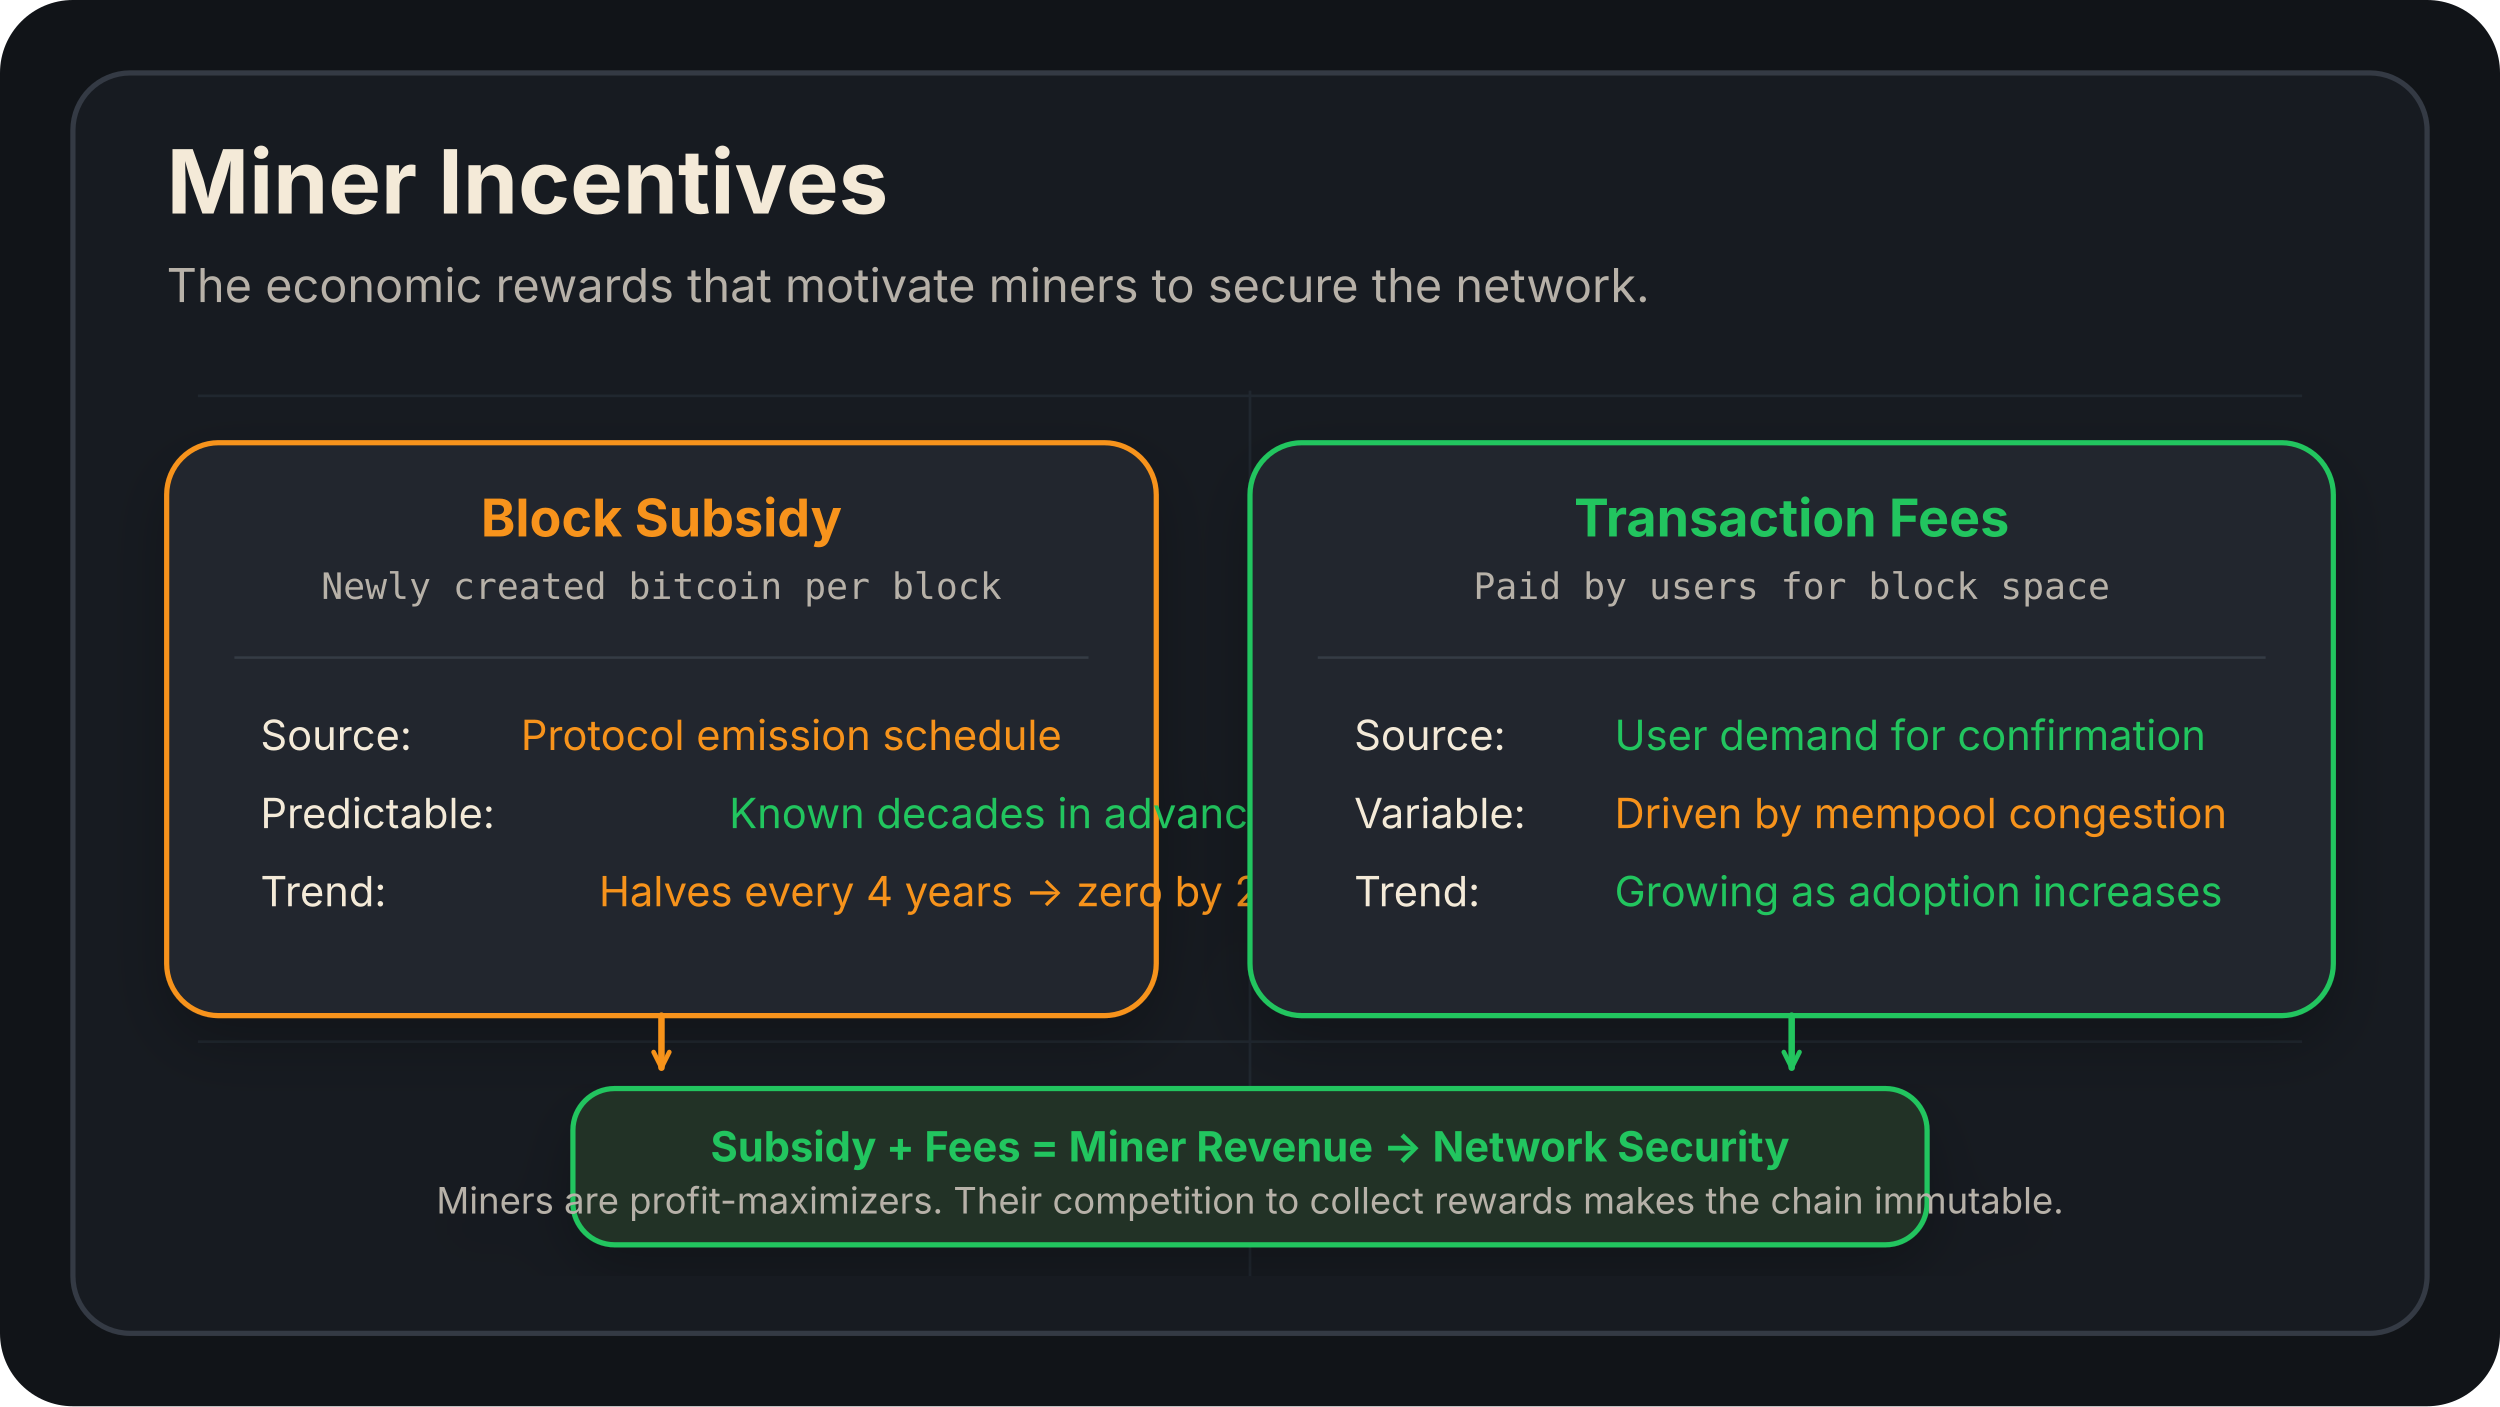
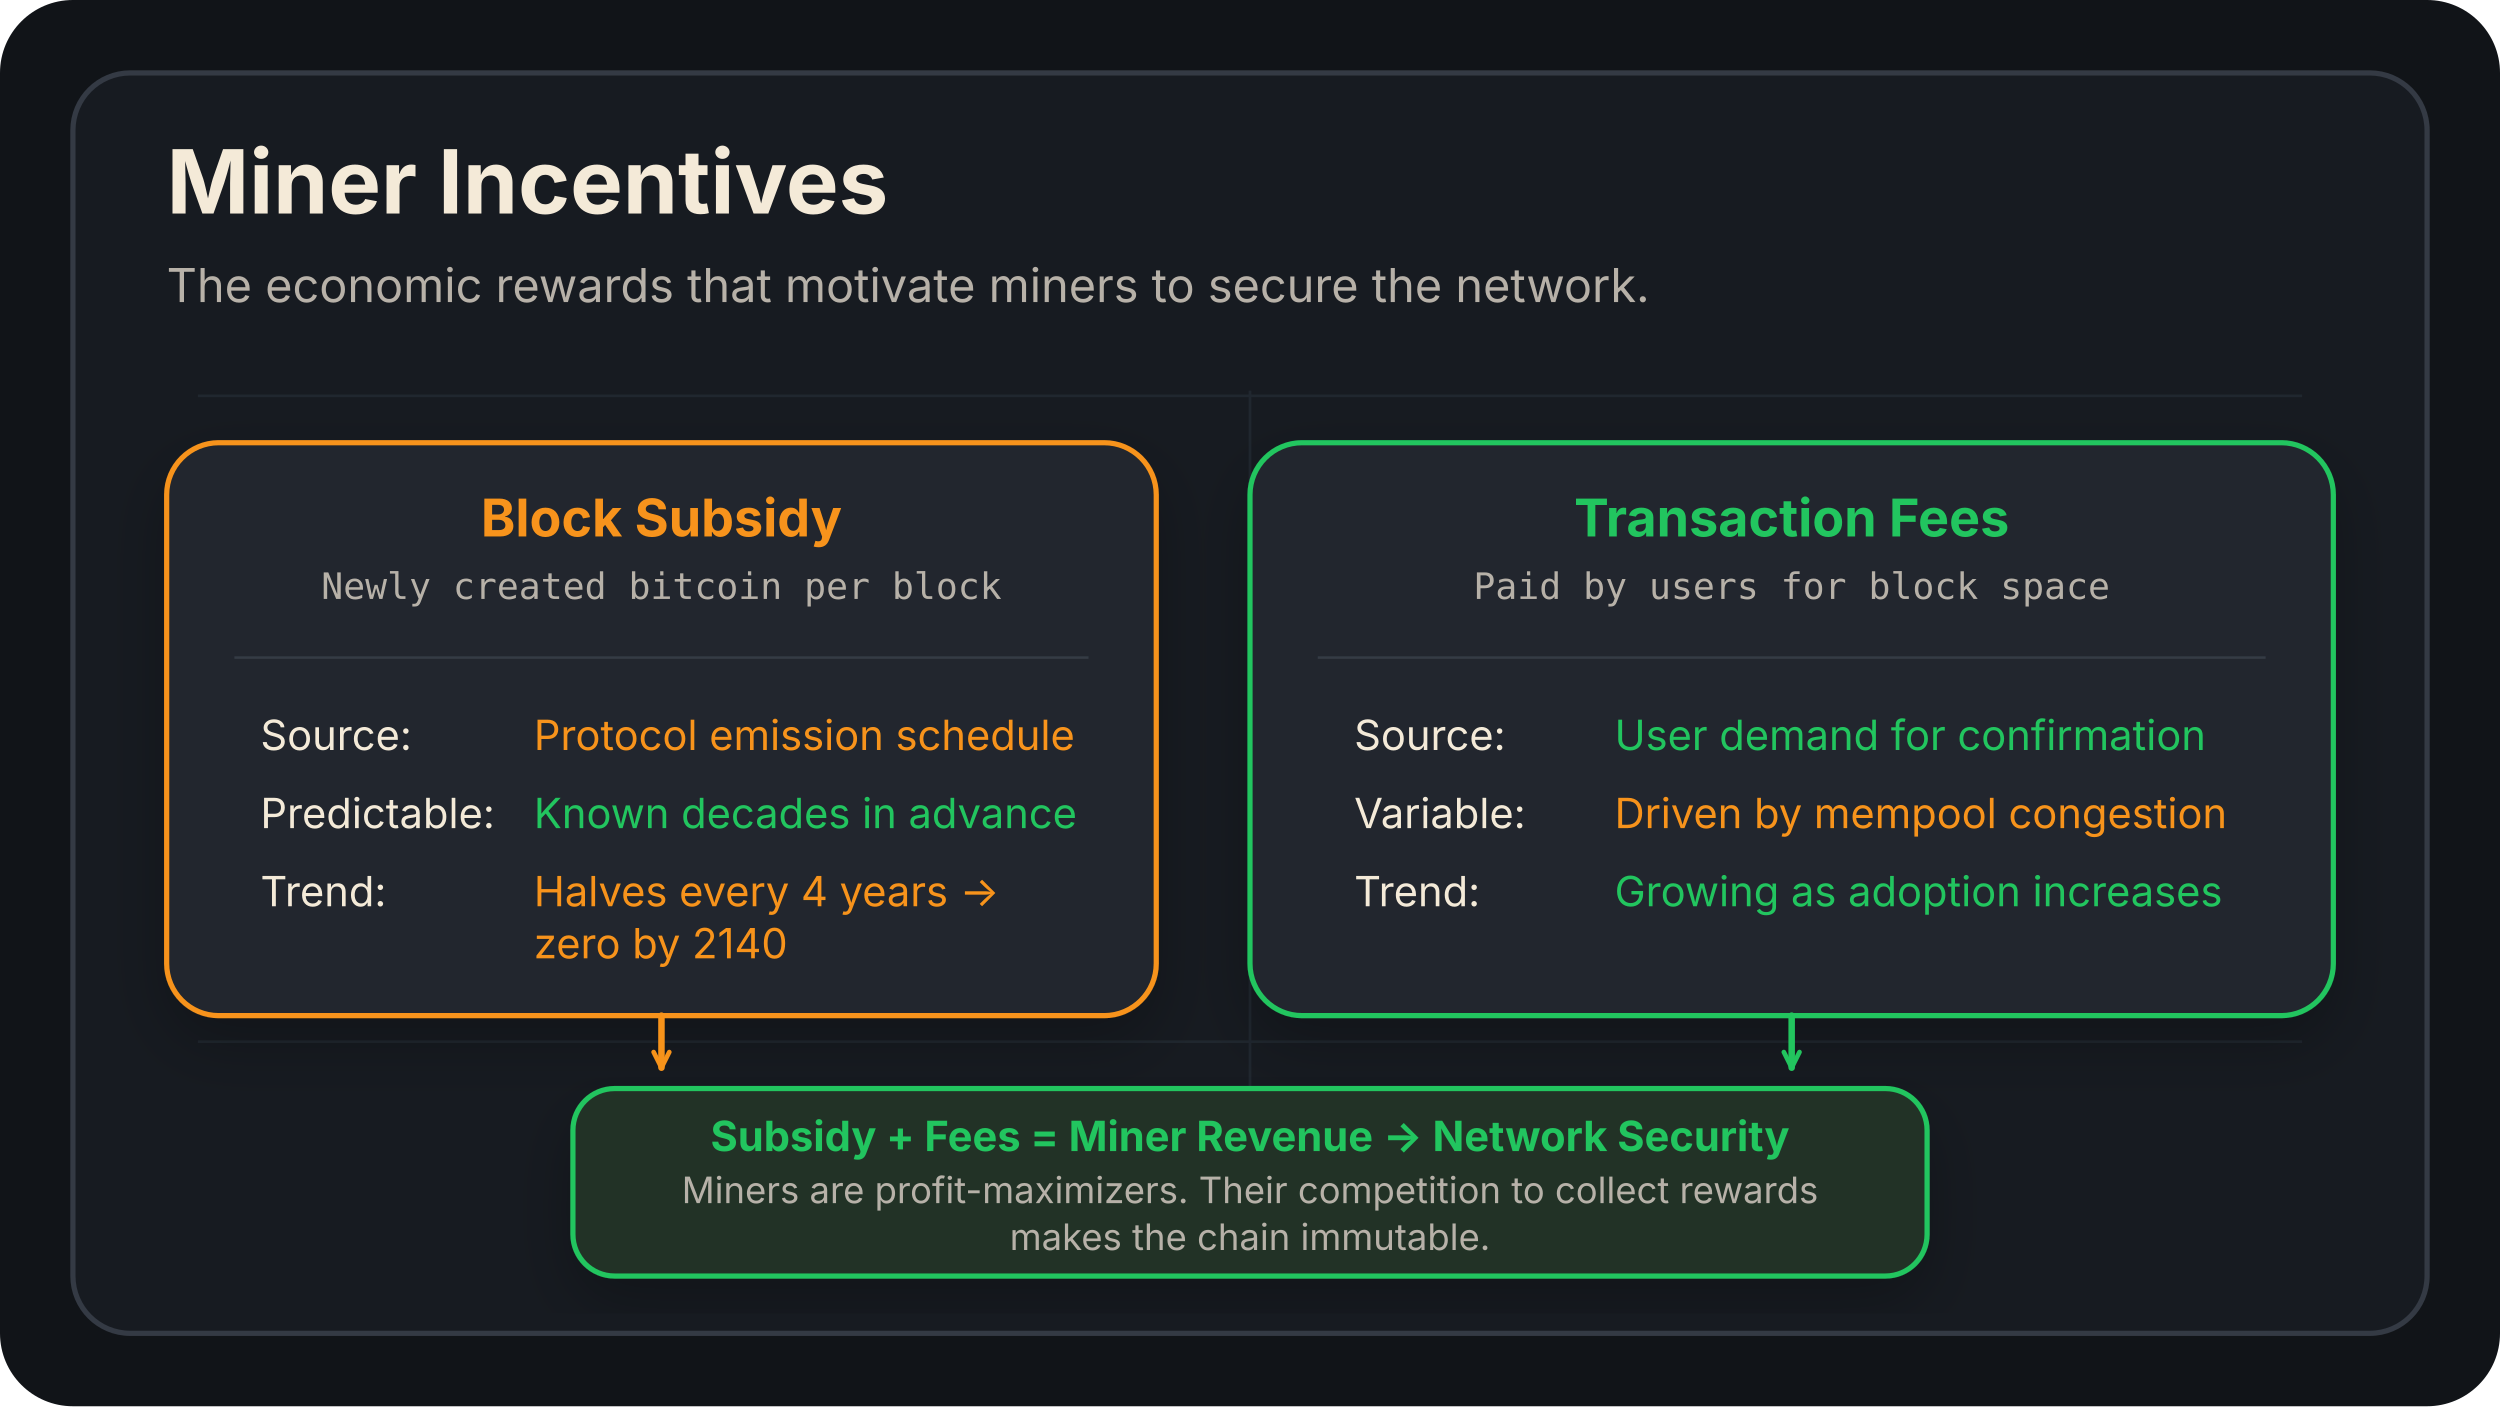
<svg xmlns="http://www.w3.org/2000/svg" width="960" height="540" viewBox="0 0 960 540" fill="none" role="img" aria-labelledby="title desc">
  <defs>
    <filter id="soft" x="-20%" y="-20%" width="140%" height="140%">
      <feDropShadow dx="0" dy="10" stdDeviation="12" flood-color="#000000" flood-opacity="0.24" />
    </filter>
    <marker id="arrow-green" markerWidth="10" markerHeight="10" refX="8" refY="5" orient="auto" markerUnits="userSpaceOnUse">
      <path d="M2 2L8 5L2 8" fill="none" stroke="#22C55E" stroke-width="1.8" stroke-linecap="round" stroke-linejoin="round" />
    </marker>
    <marker id="arrow-orange" markerWidth="10" markerHeight="10" refX="8" refY="5" orient="auto" markerUnits="userSpaceOnUse">
      <path d="M2 2L8 5L2 8" fill="none" stroke="#F7931A" stroke-width="1.8" stroke-linecap="round" stroke-linejoin="round" />
    </marker>
  </defs>
  <rect width="960" height="540" rx="28" fill="#111418" />
  <rect x="28" y="28" width="904" height="484" rx="22" fill="#171B21" stroke="#343A44" stroke-width="2" />
  <text x="64" y="82" fill="#F4EAD8" font-family="Inter, Arial, sans-serif" font-size="34" font-weight="700">Miner Incentives</text>
  <text x="64" y="116" fill="#B7B1A8" font-family="Inter, Arial, sans-serif" font-size="18">The economic rewards that motivate miners to secure the network.</text>
  <g stroke="#28313B" stroke-width="1" opacity="0.55">
    <path d="M76 152H884" />
    <path d="M76 400H884" />
    <path d="M480 150V490" />
  </g>
  <g filter="url(#soft)">
    <rect x="64" y="170" width="380" height="220" rx="20" fill="#20252D" stroke="#F7931A" stroke-width="2" />
    <text x="254" y="206" text-anchor="middle" fill="#F7931A" font-family="Inter, Arial, sans-serif" font-size="20" font-weight="700">Block Subsidy</text>
    <text x="254" y="230" text-anchor="middle" fill="#B7B1A8" font-family="JetBrains Mono, monospace" font-size="14">Newly created bitcoin per block</text>
    <rect x="90" y="252" width="328" height="1" fill="#343A44" />
    <g font-family="Inter, Arial, sans-serif" font-size="16" fill="#F4EAD8">
      <text x="100" y="288">Source:</text>
-       <text x="200" y="288" fill="#F7931A">Protocol emission schedule</text>
+       <text x="205" y="288" fill="#F7931A">Protocol emission schedule</text>
      <text x="100" y="318">Predictable:</text>
-       <text x="280" y="318" fill="#22C55E">Known decades in advance</text>
+       <text x="205" y="318" fill="#22C55E">Known decades in advance</text>
      <text x="100" y="348">Trend:</text>
-       <text x="230" y="348" fill="#F7931A">Halves every 4 years → zero by 2140</text>
+       <text x="205" y="348" fill="#F7931A">Halves every 4 years →</text>
+       <text x="205" y="368" fill="#F7931A">zero by 2140</text>
    </g>
  </g>
  <g filter="url(#soft)">
    <rect x="480" y="170" width="416" height="220" rx="20" fill="#20252D" stroke="#22C55E" stroke-width="2" />
    <text x="688" y="206" text-anchor="middle" fill="#22C55E" font-family="Inter, Arial, sans-serif" font-size="20" font-weight="700">Transaction Fees</text>
    <text x="688" y="230" text-anchor="middle" fill="#B7B1A8" font-family="JetBrains Mono, monospace" font-size="14">Paid by users for block space</text>
    <rect x="506" y="252" width="364" height="1" fill="#343A44" />
    <g font-family="Inter, Arial, sans-serif" font-size="16" fill="#F4EAD8">
      <text x="520" y="288">Source:</text>
      <text x="620" y="288" fill="#22C55E">User demand for confirmation</text>
      <text x="520" y="318">Variable:</text>
      <text x="620" y="318" fill="#F7931A">Driven by mempool congestion</text>
      <text x="520" y="348">Trend:</text>
      <text x="620" y="348" fill="#22C55E">Growing as adoption increases</text>
    </g>
  </g>
  <g filter="url(#soft)">
-     <rect x="220" y="418" width="520" height="60" rx="16" fill="#203327" stroke="#22C55E" stroke-width="2" />
-     <text x="480" y="446" text-anchor="middle" fill="#22C55E" font-family="Inter, Arial, sans-serif" font-size="16" font-weight="700">Subsidy + Fees = Miner Revenue → Network Security</text>
-     <text x="480" y="466" text-anchor="middle" fill="#B7B1A8" font-family="Inter, Arial, sans-serif" font-size="14">Miners are profit-maximizers. Their competition to collect rewards makes the chain immutable.</text>
+     <rect x="220" y="418" width="520" height="72" rx="16" fill="#203327" stroke="#22C55E" stroke-width="2" />
+     <text x="480" y="442" text-anchor="middle" fill="#22C55E" font-family="Inter, Arial, sans-serif" font-size="16" font-weight="700">Subsidy + Fees = Miner Revenue → Network Security</text>
+     <text x="480" y="462" text-anchor="middle" fill="#B7B1A8" font-family="Inter, Arial, sans-serif" font-size="14">Miners are profit-maximizers. Their competition to collect rewards</text>
+     <text x="480" y="480" text-anchor="middle" fill="#B7B1A8" font-family="Inter, Arial, sans-serif" font-size="14">makes the chain immutable.</text>
  </g>
  <path d="M254 390V410" stroke="#F7931A" stroke-width="2.5" stroke-linecap="round" marker-end="url(#arrow-orange)" />
  <path d="M688 390V410" stroke="#22C55E" stroke-width="2.5" stroke-linecap="round" marker-end="url(#arrow-green)" />
</svg>
